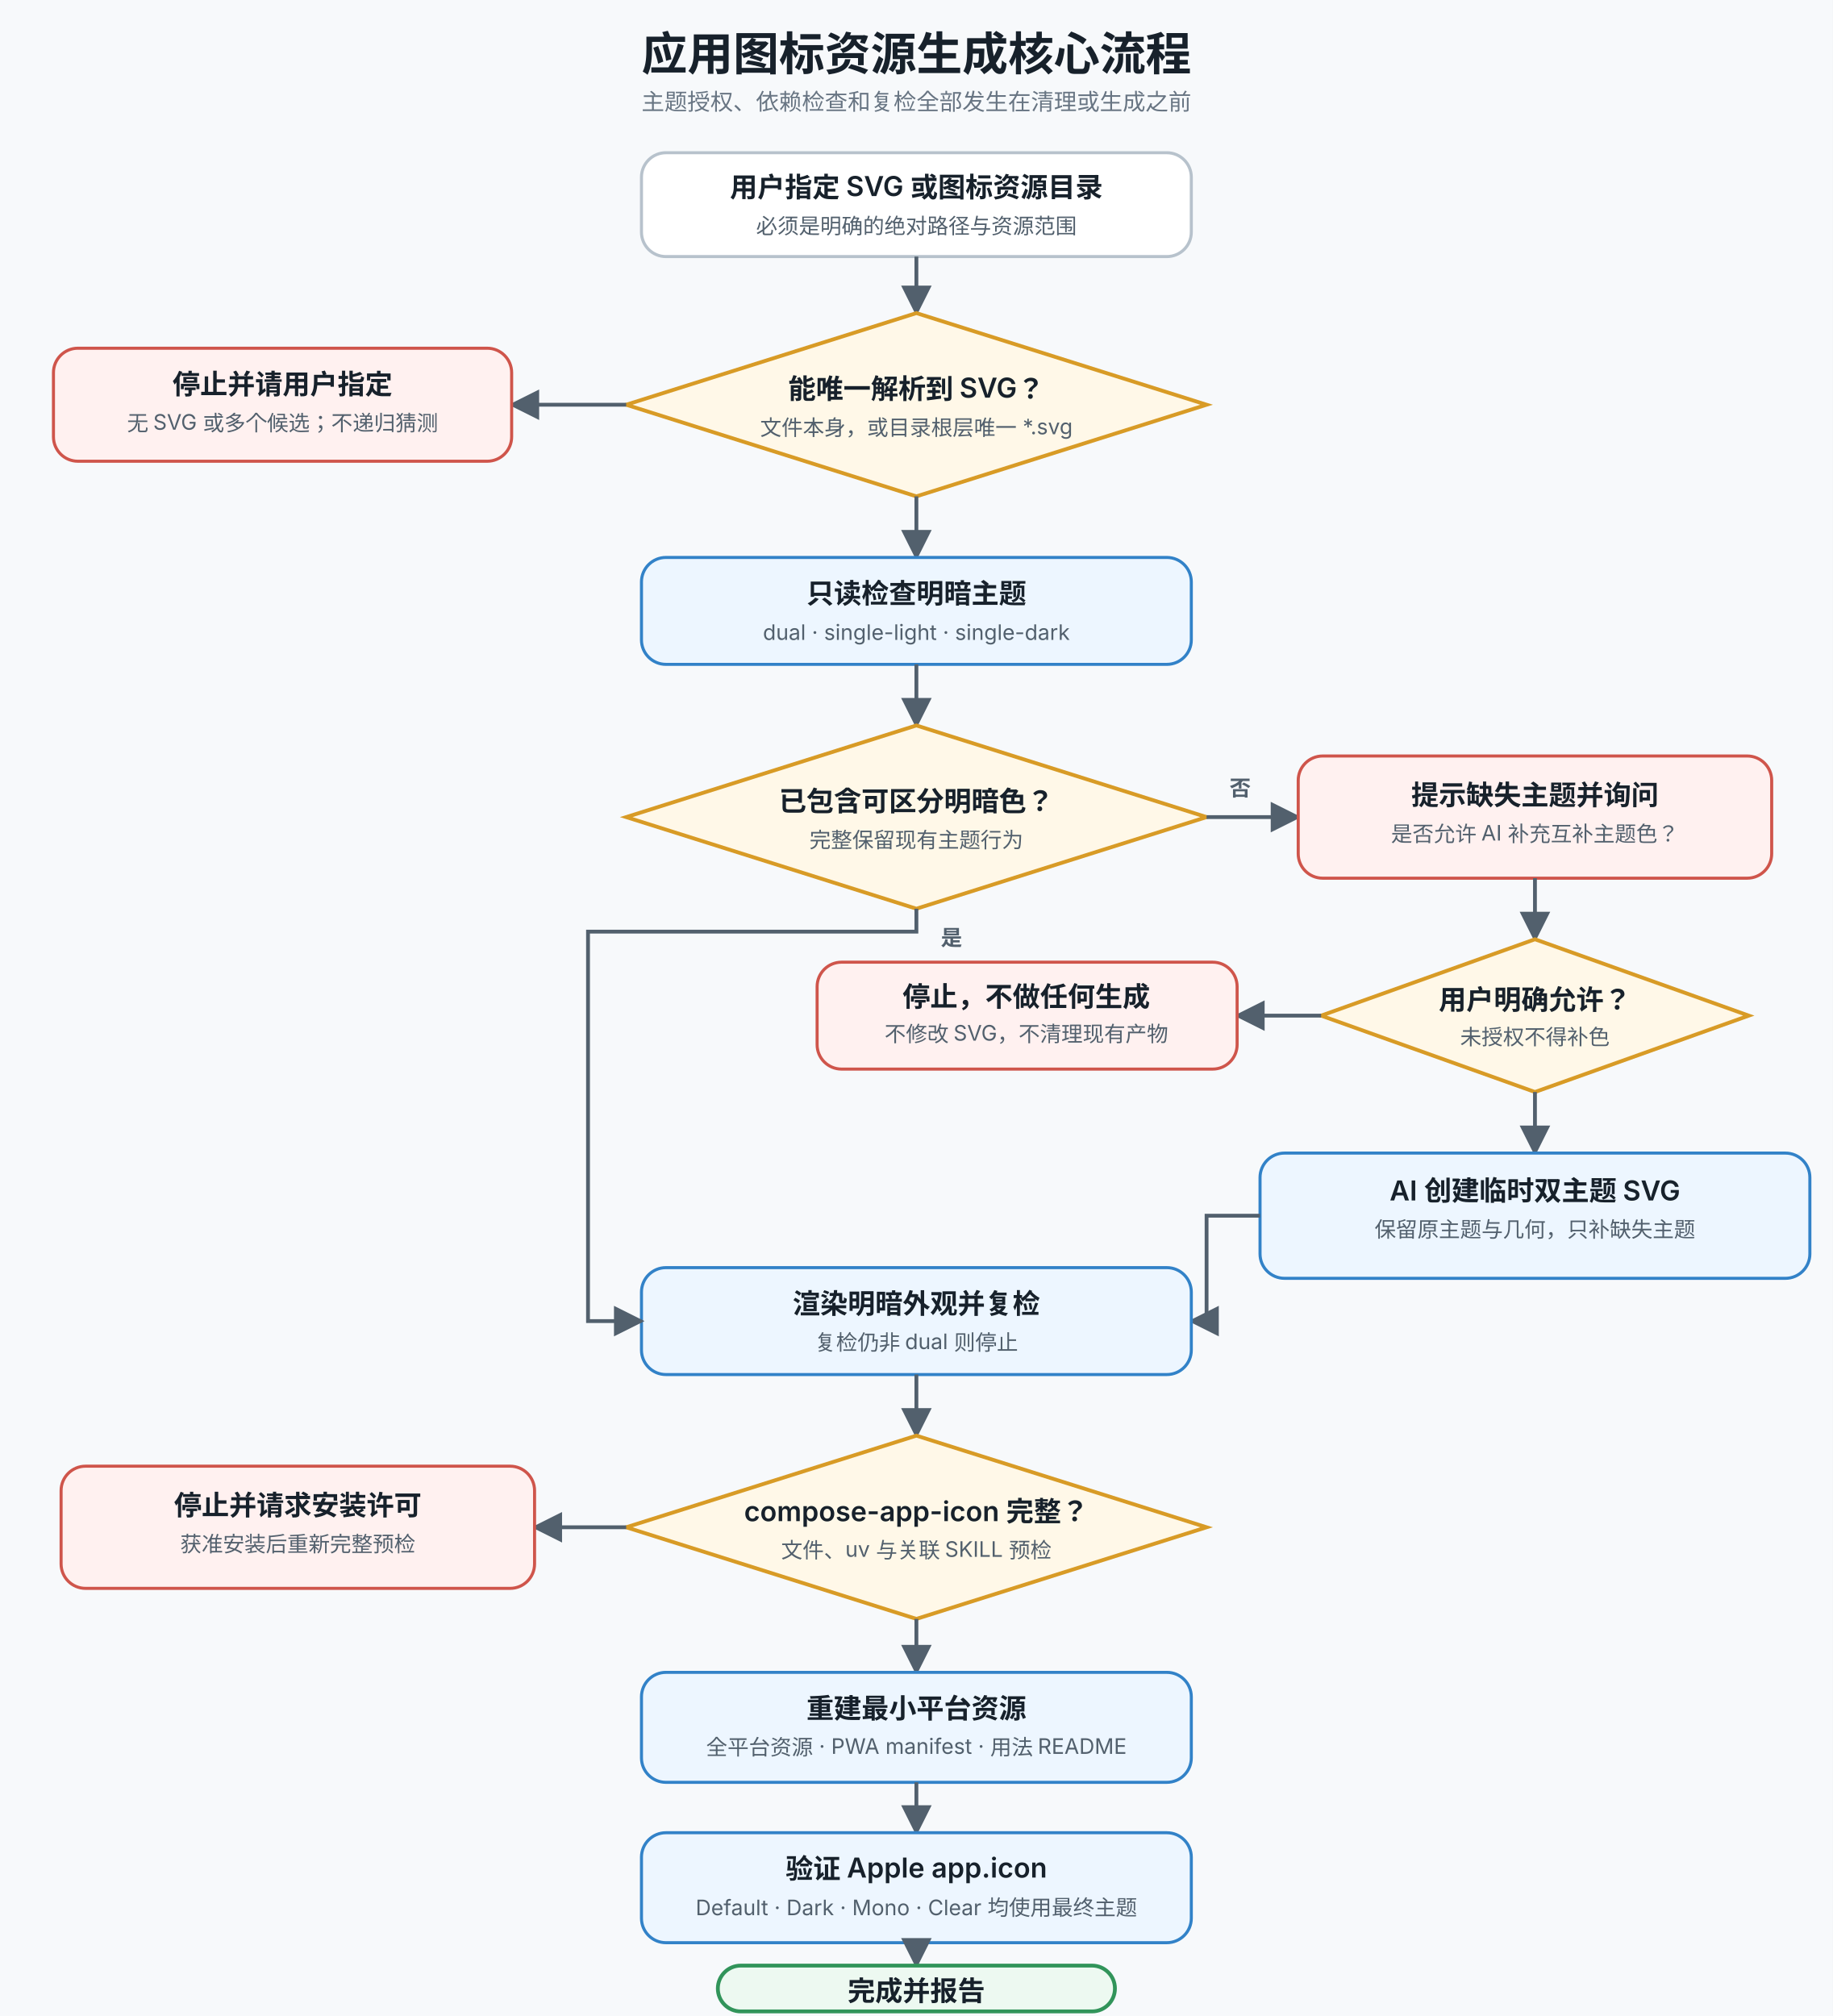
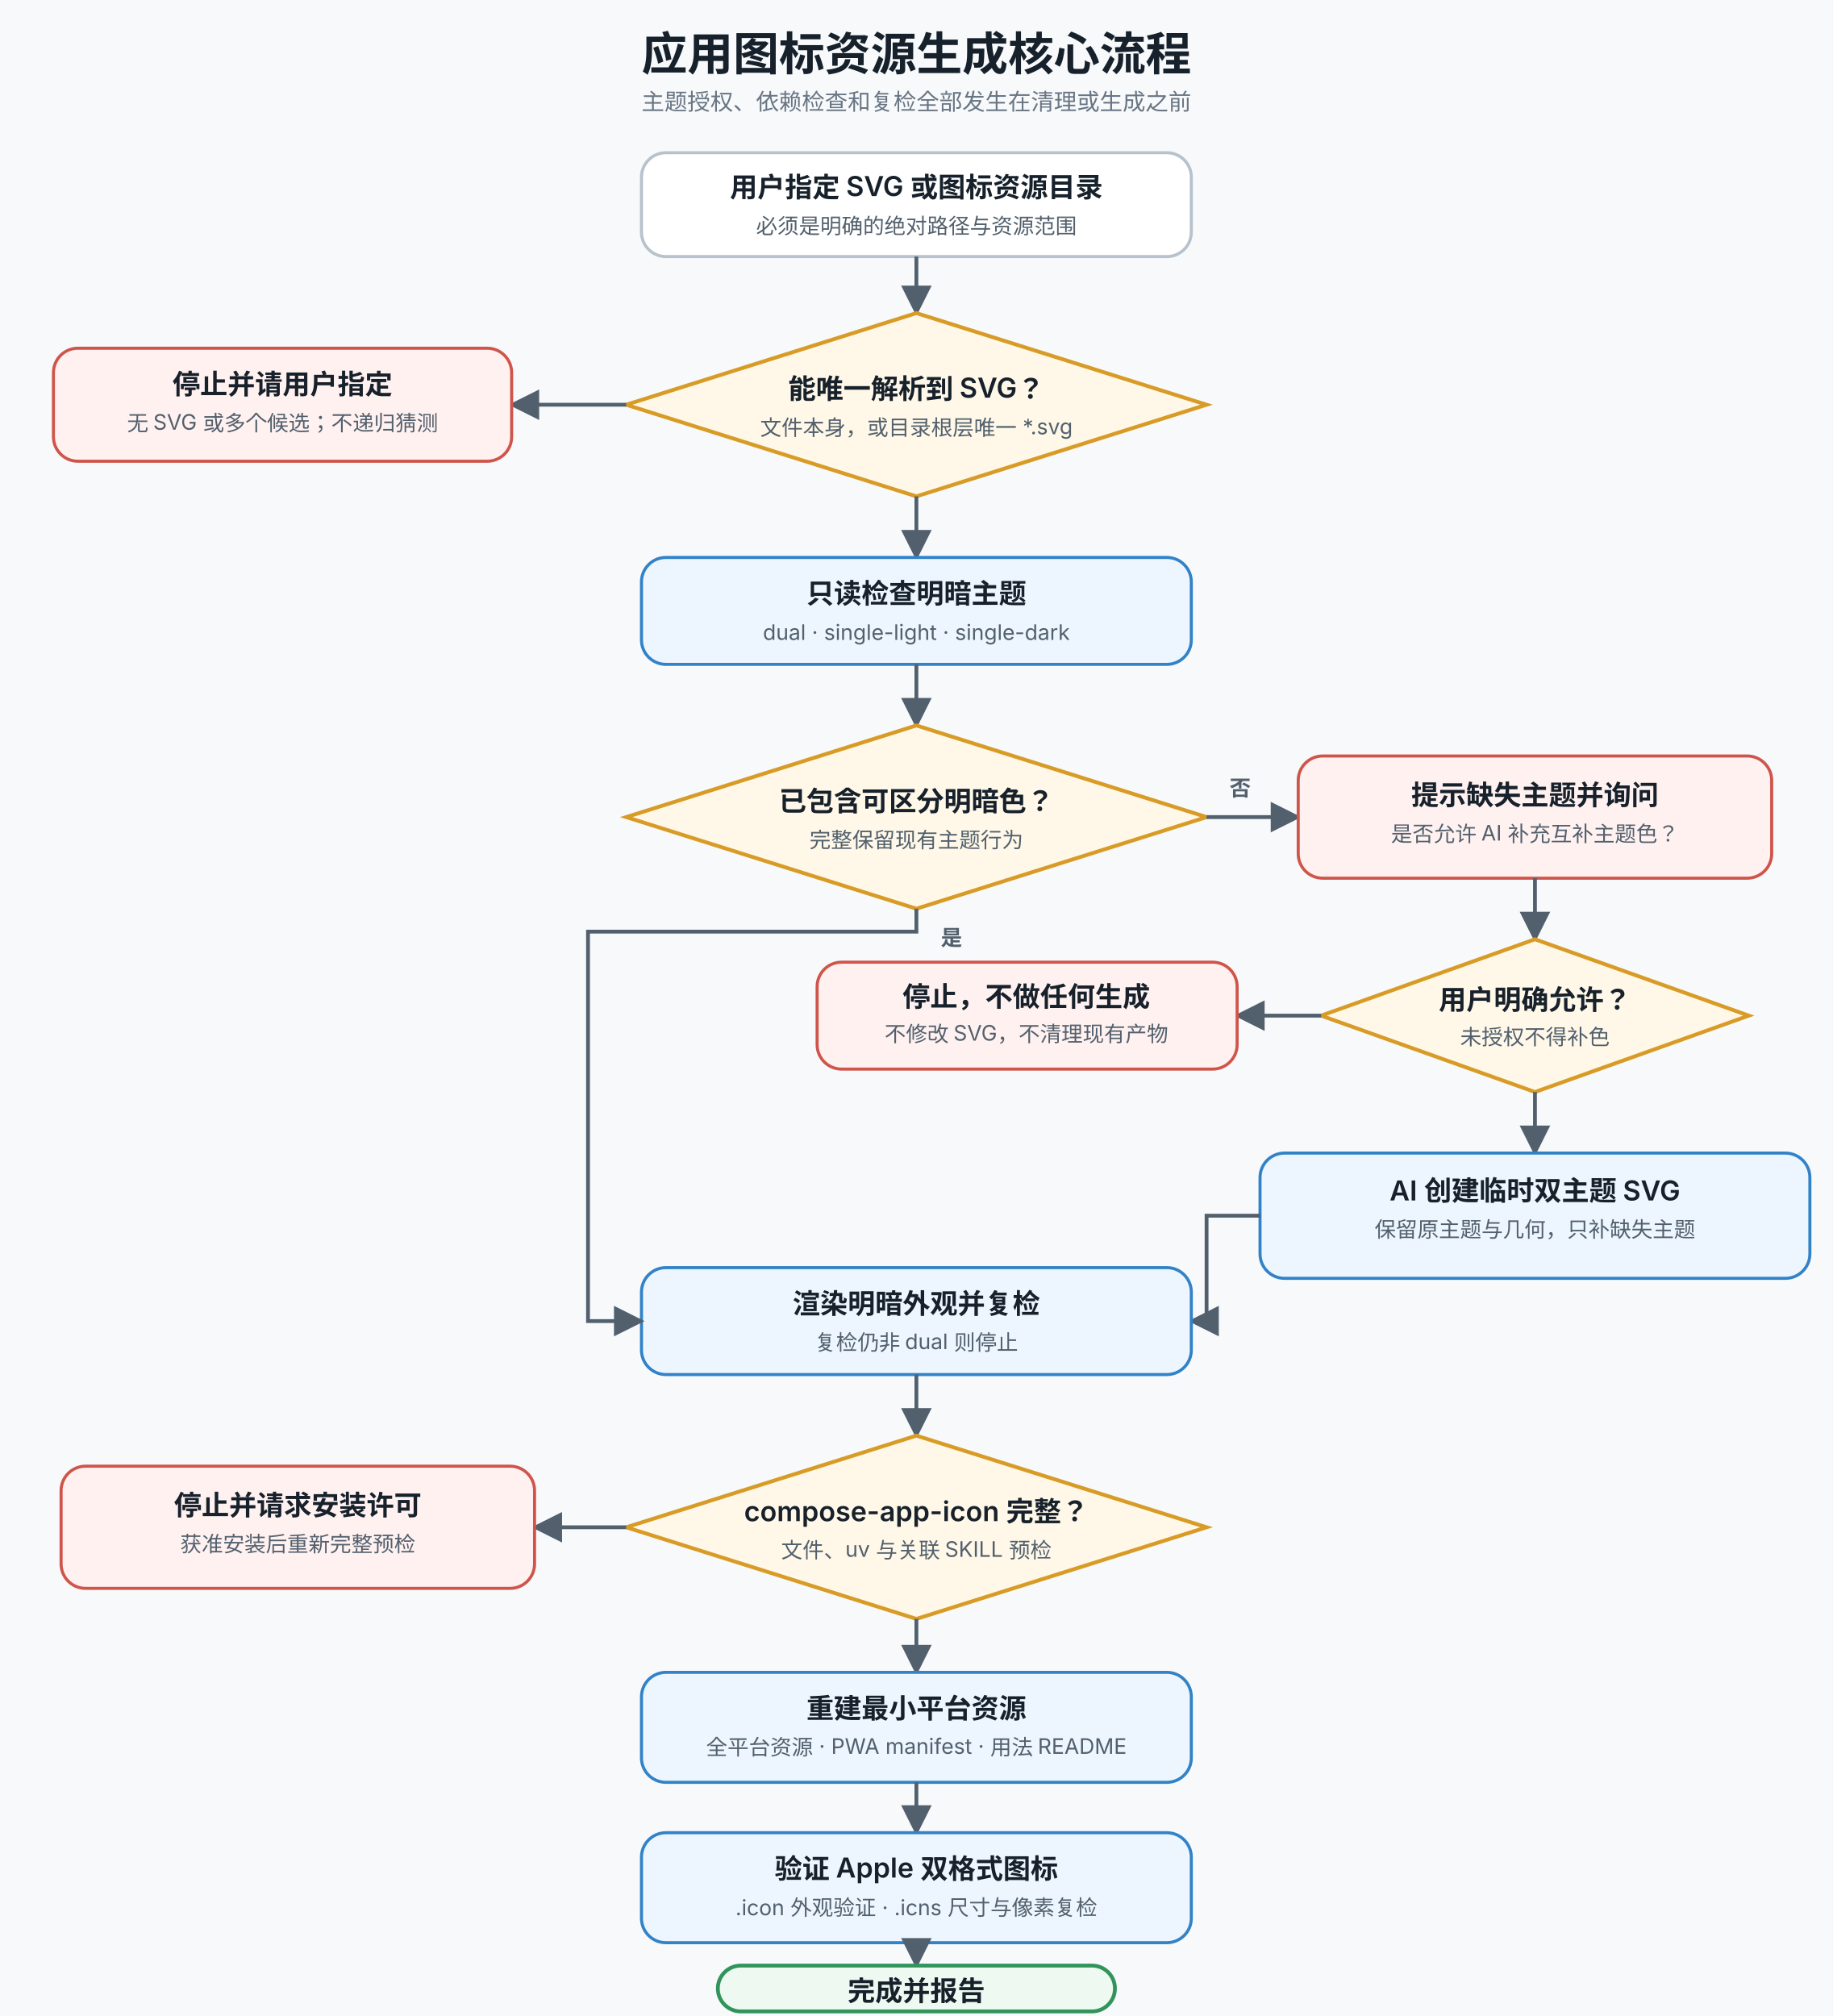
<svg xmlns="http://www.w3.org/2000/svg" width="1200" height="1320" viewBox="0 0 1200 1320" role="img" aria-labelledby="title desc">
  <defs>
    <marker id="arrow" viewBox="0 0 10 10" refX="9" refY="5" markerWidth="8" markerHeight="8" orient="auto">
      <path d="M0 0 L10 5 L0 10 Z" fill="#52606d" />
    </marker>
    <style>
      .title { font: 700 30px -apple-system, BlinkMacSystemFont, "PingFang SC", sans-serif; fill: #17212b; }
      .subtitle { font: 400 15px -apple-system, BlinkMacSystemFont, "PingFang SC", sans-serif; fill: #687583; }
      .label { font: 600 18px -apple-system, BlinkMacSystemFont, "PingFang SC", sans-serif; fill: #17212b; text-anchor: middle; }
      .detail { font: 400 14px -apple-system, BlinkMacSystemFont, "PingFang SC", sans-serif; fill: #52606d; text-anchor: middle; }
      .branch { font: 700 14px -apple-system, BlinkMacSystemFont, "PingFang SC", sans-serif; fill: #52606d; }
      .line { fill: none; stroke: #52606d; stroke-width: 2.5; marker-end: url(#arrow); }
      .step { fill: #ffffff; stroke: #b7c2cc; stroke-width: 2; }
      .decision { fill: #fff8e8; stroke: #d89b26; stroke-width: 2.5; }
      .action { fill: #edf6ff; stroke: #3282c8; stroke-width: 2; }
      .stop { fill: #fff1f0; stroke: #cf554b; stroke-width: 2; }
      .done { fill: #edf9f1; stroke: #31945a; stroke-width: 2.5; }
    </style>
  </defs>
  <rect width="1200" height="1320" fill="#f7f9fb" />
  <text class="title" x="600" y="46" text-anchor="middle">应用图标资源生成核心流程</text>
  <text class="subtitle" x="600" y="72" text-anchor="middle">主题授权、依赖检查和复检全部发生在清理或生成之前</text>
  <rect class="step" x="420" y="100" width="360" height="68" rx="16" />
  <text class="label" x="600" y="129">用户指定 SVG 或图标资源目录</text>
  <text class="detail" x="600" y="153">必须是明确的绝对路径与资源范围</text>
  <path class="line" d="M600 168 V205" />
  <polygon class="decision" points="600,205 790,265 600,325 410,265" />
  <text class="label" x="600" y="261">能唯一解析到 SVG？</text>
  <text class="detail" x="600" y="285">文件本身，或目录根层唯一 *.svg</text>
  <path class="line" d="M410 265 H335" />
  <rect class="stop" x="35" y="228" width="300" height="74" rx="16" />
  <text class="label" x="185" y="258">停止并请用户指定</text>
  <text class="detail" x="185" y="282">无 SVG 或多个候选；不递归猜测</text>
  <path class="line" d="M600 325 V365" />
  <rect class="action" x="420" y="365" width="360" height="70" rx="16" />
  <text class="label" x="600" y="395">只读检查明暗主题</text>
  <text class="detail" x="600" y="419">dual · single-light · single-dark</text>
  <path class="line" d="M600 435 V475" />
  <polygon class="decision" points="600,475 790,535 600,595 410,535" />
  <text class="label" x="600" y="531">已包含可区分明暗色？</text>
  <text class="detail" x="600" y="555">完整保留现有主题行为</text>
  <text class="branch" x="805" y="521">否</text>
  <path class="line" d="M790 535 H850" />
  <rect class="stop" x="850" y="495" width="310" height="80" rx="16" />
  <text class="label" x="1005" y="527">提示缺失主题并询问</text>
  <text class="detail" x="1005" y="551">是否允许 AI 补充互补主题色？</text>
  <path class="line" d="M1005 575 V615" />
  <polygon class="decision" points="1005,615 1145,665 1005,715 865,665" />
  <text class="label" x="1005" y="661">用户明确允许？</text>
  <text class="detail" x="1005" y="684">未授权不得补色</text>
  <path class="line" d="M865 665 H810" />
  <rect class="stop" x="535" y="630" width="275" height="70" rx="16" />
  <text class="label" x="672" y="659">停止，不做任何生成</text>
  <text class="detail" x="672" y="682">不修改 SVG，不清理现有产物</text>
  <path class="line" d="M1005 715 V755" />
  <rect class="action" x="825" y="755" width="360" height="82" rx="16" />
  <text class="label" x="1005" y="786">AI 创建临时双主题 SVG</text>
  <text class="detail" x="1005" y="810">保留原主题与几何，只补缺失主题</text>
  <path class="line" d="M825 796 H790 V865 H780" />
  <rect class="action" x="420" y="830" width="360" height="70" rx="16" />
  <text class="label" x="600" y="860">渲染明暗外观并复检</text>
  <text class="detail" x="600" y="884">复检仍非 dual 则停止</text>
  <text class="branch" x="616" y="619">是</text>
  <path class="line" d="M600 595 V610 H385 V865 H420" />
  <path class="line" d="M600 900 V940" />
  <polygon class="decision" points="600,940 790,1000 600,1060 410,1000" />
  <text class="label" x="600" y="996">compose-app-icon 完整？</text>
  <text class="detail" x="600" y="1020">文件、uv 与关联 SKILL 预检</text>
  <path class="line" d="M410 1000 H350" />
  <rect class="stop" x="40" y="960" width="310" height="80" rx="16" />
  <text class="label" x="195" y="992">停止并请求安装许可</text>
  <text class="detail" x="195" y="1016">获准安装后重新完整预检</text>
  <path class="line" d="M600 1060 V1095" />
  <rect class="action" x="420" y="1095" width="360" height="72" rx="16" />
  <text class="label" x="600" y="1125">重建最小平台资源</text>
  <text class="detail" x="600" y="1149">全平台资源 · PWA manifest · 用法 README</text>
  <path class="line" d="M600 1167 V1200" />
  <rect class="action" x="420" y="1200" width="360" height="72" rx="16" />
-   <text class="label" x="600" y="1230">验证 Apple app.icon</text>
-   <text class="detail" x="600" y="1254">Default · Dark · Mono · Clear 均使用最终主题</text>
+   <text class="label" x="600" y="1230">验证 Apple 双格式图标</text>
+   <text class="detail" x="600" y="1254">.icon 外观验证 · .icns 尺寸与像素复检</text>
  <path class="line" d="M600 1272 V1287" />
  <rect class="done" x="470" y="1287" width="260" height="30" rx="15" />
  <text class="label" x="600" y="1310">完成并报告</text>
</svg>
